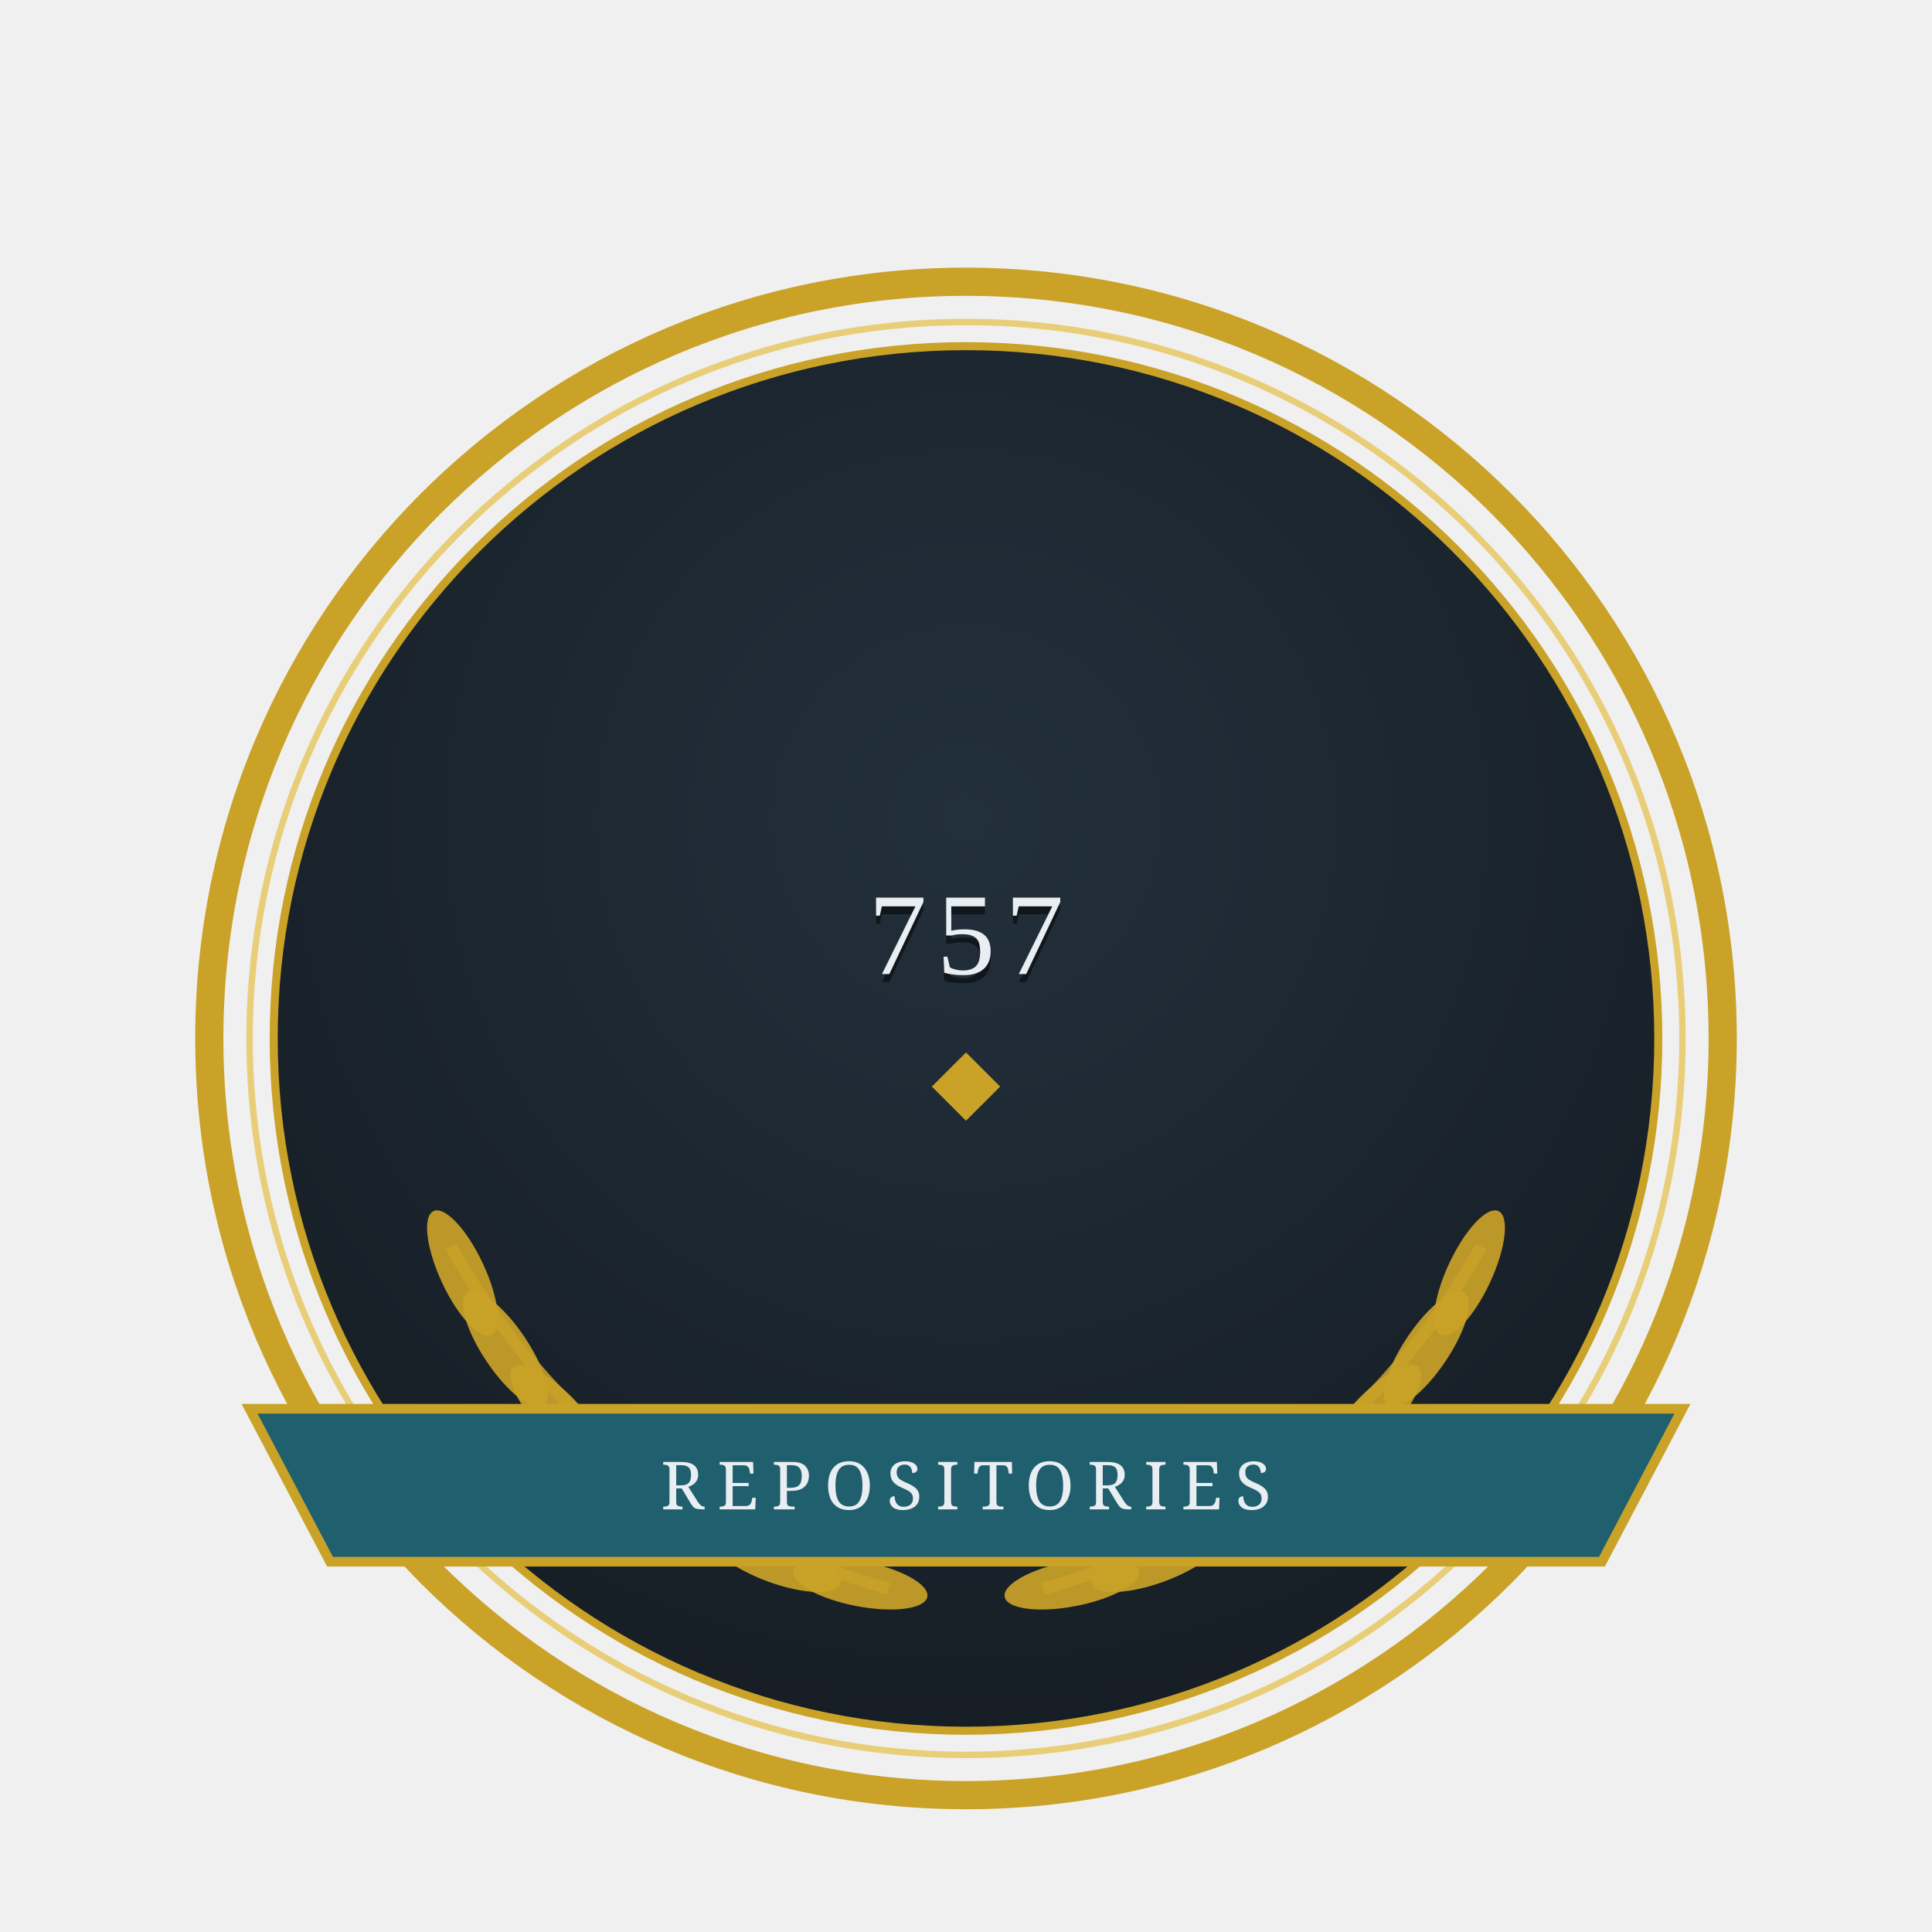
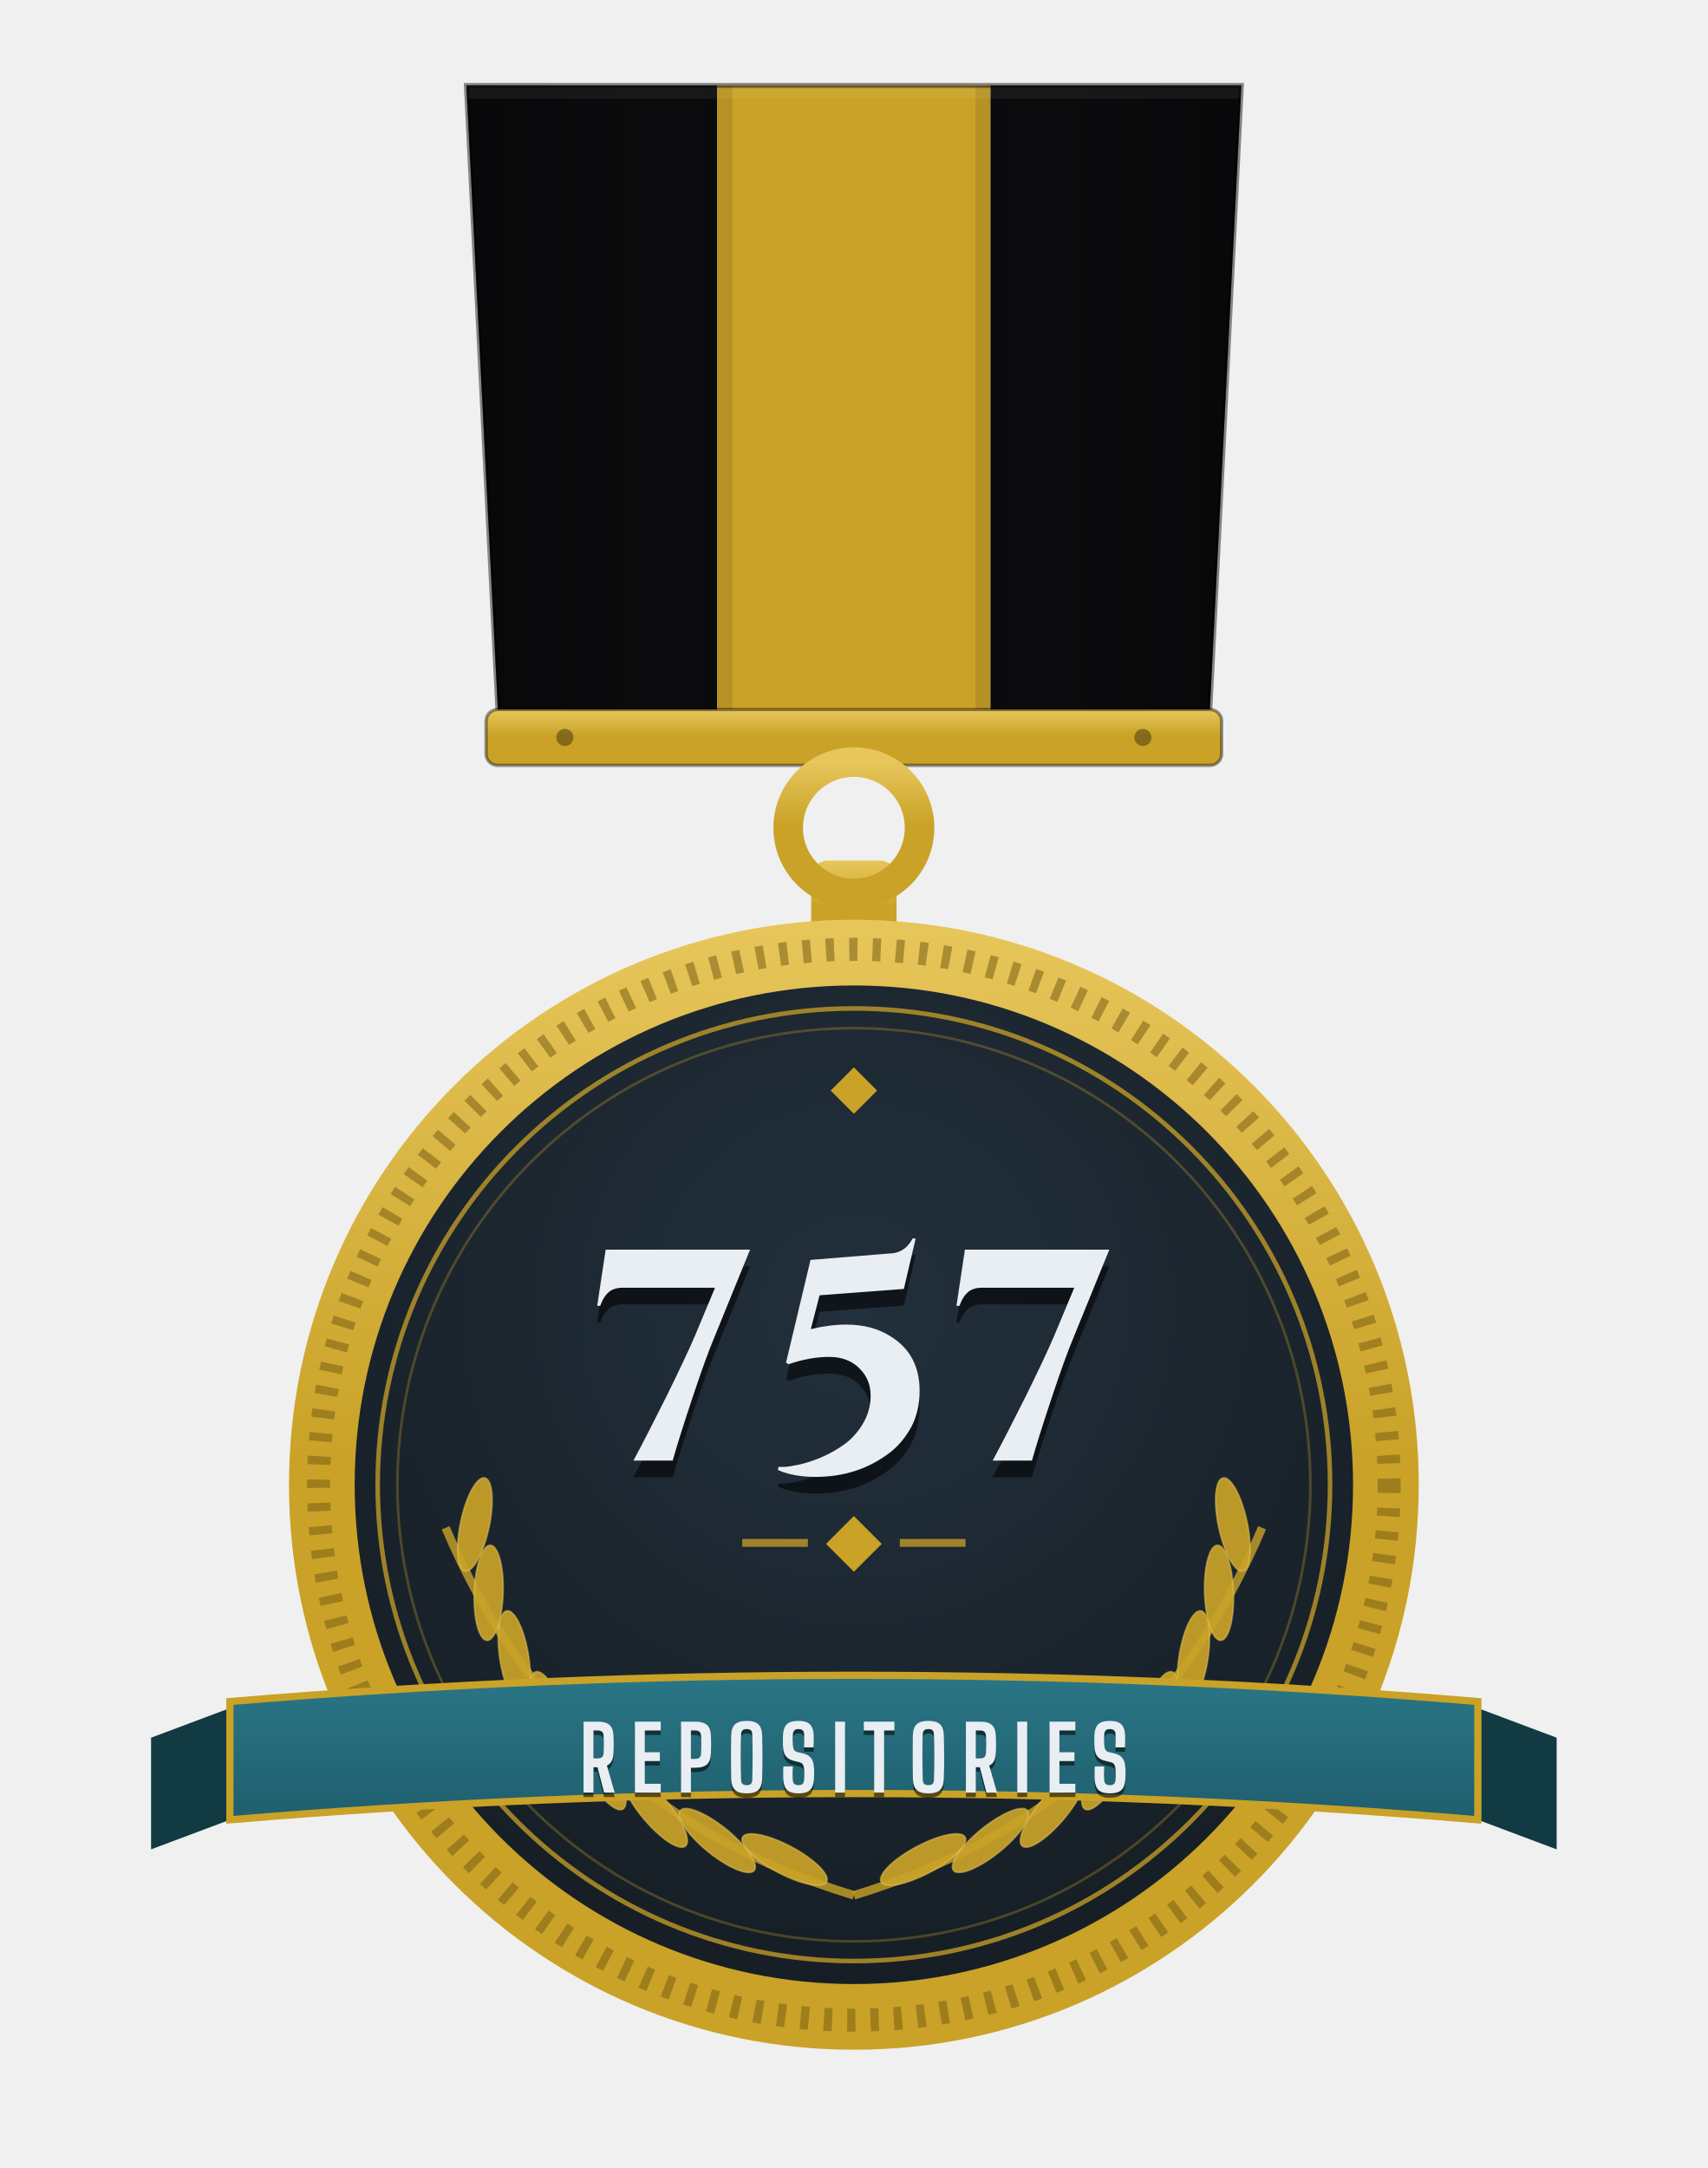
- <svg xmlns="http://www.w3.org/2000/svg" viewBox="0 0 480 480" role="img" aria-label="757">
+ <svg xmlns="http://www.w3.org/2000/svg" xmlns:xlink="http://www.w3.org/1999/xlink" width="520" height="660" viewBox="0 0 520 660" role="img" aria-label="757 Repositories">
  <defs>
-     <radialGradient id="en" cx="50%" cy="34%" r="80%">
-       <stop offset="0%" stop-color="#22303c" />
+     <radialGradient id="shadowstrikeos-fleet-757-en" cx="50%" cy="32%" r="82%">
+       <stop offset="0%" stop-color="#22303C" />
      <stop offset="100%" stop-color="#141A20" />
    </radialGradient>
+     <linearGradient id="shadowstrikeos-fleet-757-gold" x1="0" y1="0" x2="0" y2="1">
+       <stop offset="0%" stop-color="#E7C65B" />
+       <stop offset="48%" stop-color="#C9A227" />
+       <stop offset="100%" stop-color="#C9A227" />
+     </linearGradient>
+     <linearGradient id="shadowstrikeos-fleet-757-shade" x1="0" y1="0" x2="1" y2="0">
+       <stop offset="0%" stop-color="#000" stop-opacity="0.34" />
+       <stop offset="26%" stop-color="#000" stop-opacity="0" />
+       <stop offset="74%" stop-color="#000" stop-opacity="0" />
+       <stop offset="100%" stop-color="#000" stop-opacity="0.34" />
+     </linearGradient>
+     <linearGradient id="shadowstrikeos-fleet-757-band" x1="0" y1="0" x2="0" y2="1">
+       <stop offset="0%" stop-color="#2A7686" />
+       <stop offset="100%" stop-color="#1F5F6E" />
+     </linearGradient>
+     <clipPath id="shadowstrikeos-fleet-757-drape">
+       <polygon points="142,26 378,26 368,224 152,224" />
+     </clipPath>
+     <path id="gn53" d="M252 350Q338 350 399 311Q495 252 495 131Q495 64 468 12Q440 -39 400 -71Q294 -154 151 -154Q77 -154 26 -131L28 -121Q31 -121 45 -121Q59 -121 93 -114Q127 -107 168 -90Q210 -72 245 -47Q280 -22 305 18Q333 63 333 115Q333 167 298 203Q260 243 196 243Q131 243 62 219L53 224L134 564L392 585Q446 585 472 635H482L443 468L164 447L135 335Q198 350 252 350Z" />
+     <path id="gn55" d="M102 472Q73 472 56 458Q38 443 27 412H17L45 598H523L404 306Q377 242 332 107Q287 -28 267 -100H137Q183 -14 248 116Q312 246 341 314L407 472Z" />
+     <path id="gs69" d="M92 0V1600H675V1401H316V910H655V711H316V199H675V0Z" />
+     <path id="gs73" d="M92 0V1600H316V0Z" />
+     <path id="gs79" d="M435 -17Q251 -17 170 61Q88 139 84 320Q82 439 81 559Q80 679 80 800Q80 922 81 1042Q82 1162 84 1281Q88 1461 170 1539Q251 1617 435 1617Q619 1617 699 1539Q779 1461 784 1281Q787 1161 789 1040Q791 920 791 800Q791 679 789 559Q787 439 784 320Q779 139 699 61Q619 -17 435 -17ZM435 168Q498 168 528 196Q558 223 559 281Q564 403 566 535Q568 667 568 802Q568 938 566 1069Q564 1200 559 1320Q558 1378 528 1406Q497 1433 435 1433Q373 1433 342 1406Q311 1378 309 1320Q305 1200 302 1069Q300 938 300 802Q301 667 303 535Q305 403 309 281Q311 223 342 196Q373 168 435 168Z" />
+     <path id="gs80" d="M92 0V1600H413Q597 1600 680 1524Q762 1447 768 1269Q772 1163 772 1076Q772 988 768 892Q762 715 680 638Q597 561 412 561H316V0ZM316 760H412Q478 760 510 790Q541 821 544 880Q547 943 548 1012Q549 1081 548 1150Q547 1218 544 1281Q541 1341 510 1371Q478 1401 413 1401H316Z" />
+     <path id="gs82" d="M92 0V1600H413Q597 1600 680 1524Q762 1447 768 1269Q771 1198 772 1139Q772 1080 772 1024Q771 967 768 903Q764 788 728 716Q693 645 618 610L794 0H556L406 572H316V0ZM316 771H412Q478 771 510 802Q541 832 544 891Q547 954 548 1020Q549 1086 548 1152Q547 1218 544 1281Q541 1341 510 1371Q478 1401 413 1401H316Z" />
+     <path id="gs83" d="M416 -17Q233 -17 154 62Q76 140 69 322Q68 368 68 412Q67 456 69 500Q71 545 74 590H286Q282 510 282 432Q281 353 286 283Q290 225 321 196Q352 168 416 168Q478 168 506 196Q534 225 540 283Q543 327 544 365Q545 403 544 442Q543 482 540 529Q536 586 516 628Q495 669 443 682L306 717Q214 741 162 786Q111 831 88 900Q66 970 63 1067Q62 1120 62 1174Q63 1227 64 1280Q68 1401 104 1475Q139 1549 214 1583Q290 1617 416 1617Q592 1617 672 1539Q751 1461 758 1279Q760 1231 759 1160Q758 1090 755 1021H539Q542 1095 543 1170Q544 1245 541 1319Q539 1376 507 1404Q475 1433 415 1433Q351 1433 322 1404Q293 1376 288 1319Q283 1256 283 1193Q283 1130 288 1067Q292 1004 313 966Q334 928 389 914L512 885Q608 862 662 815Q716 768 739 697Q762 626 765 529Q767 489 767 456Q767 423 766 391Q765 359 764 322Q757 140 678 62Q599 -17 416 -17Z" />
+     <path id="gs84" d="M244 0V1401H11V1600H701V1401H469V0Z" />
  </defs>
-   <circle cx="240" cy="258" r="188" fill="none" stroke="#C9A227" stroke-width="7" />
-   <circle cx="240" cy="258" r="178" fill="none" stroke="#E7C65B" stroke-width="1.6" opacity="0.8" />
-   <circle cx="240" cy="258" r="172" fill="url(#en)" stroke="#C9A227" stroke-width="2" />
-   <ellipse cx="114.9" cy="316.3" rx="17" ry="5.6" fill="#C9A227" opacity="0.92" transform="rotate(425 114.9 316.3)" />
-   <ellipse cx="125.6" cy="335.2" rx="17" ry="5.6" fill="#C9A227" opacity="0.92" transform="rotate(416 125.6 335.2)" />
-   <ellipse cx="139.1" cy="352.1" rx="17" ry="5.6" fill="#C9A227" opacity="0.92" transform="rotate(407 139.1 352.1)" />
-   <ellipse cx="155.0" cy="366.7" rx="17" ry="5.6" fill="#C9A227" opacity="0.92" transform="rotate(398 155.0 366.7)" />
-   <ellipse cx="173.1" cy="378.7" rx="17" ry="5.6" fill="#C9A227" opacity="0.92" transform="rotate(389 173.1 378.7)" />
-   <ellipse cx="192.8" cy="387.7" rx="17" ry="5.6" fill="#C9A227" opacity="0.92" transform="rotate(380 192.8 387.7)" />
-   <ellipse cx="213.7" cy="393.5" rx="17" ry="5.6" fill="#C9A227" opacity="0.92" transform="rotate(371 213.7 393.5)" />
-   <path d="M 112.0 309.7 Q 148.9 374.6 220.8 394.7" stroke="#C9A227" stroke-width="3" fill="none" opacity="0.85" />
-   <ellipse cx="365.1" cy="316.3" rx="17" ry="5.6" fill="#C9A227" opacity="0.92" transform="rotate(115 365.1 316.3)" />
-   <ellipse cx="354.4" cy="335.2" rx="17" ry="5.6" fill="#C9A227" opacity="0.92" transform="rotate(124 354.4 335.2)" />
-   <ellipse cx="340.9" cy="352.1" rx="17" ry="5.6" fill="#C9A227" opacity="0.92" transform="rotate(133 340.9 352.1)" />
-   <ellipse cx="325.0" cy="366.7" rx="17" ry="5.6" fill="#C9A227" opacity="0.92" transform="rotate(142 325.0 366.7)" />
-   <ellipse cx="306.9" cy="378.7" rx="17" ry="5.6" fill="#C9A227" opacity="0.92" transform="rotate(151 306.9 378.7)" />
-   <ellipse cx="287.2" cy="387.7" rx="17" ry="5.6" fill="#C9A227" opacity="0.92" transform="rotate(160 287.2 387.7)" />
-   <ellipse cx="266.3" cy="393.5" rx="17" ry="5.6" fill="#C9A227" opacity="0.92" transform="rotate(169 266.3 393.5)" />
-   <path d="M 368.0 309.7 Q 331.1 374.6 259.2 394.7" stroke="#C9A227" stroke-width="3" fill="none" opacity="0.85" />
-   <text x="240" y="244" text-anchor="middle" font-family="Georgia, 'Times New Roman', serif" font-size="29" letter-spacing="2.5" fill="#000000" opacity="0.5">757</text>
-   <text x="240" y="242" text-anchor="middle" font-family="Georgia, 'Times New Roman', serif" font-size="29" letter-spacing="2.5" fill="#E8EEF2" opacity="1">757</text>
-   <rect x="234" y="263.96" width="12" height="12" fill="#C9A227" transform="rotate(45 240 269.96)" />
-   <polygon points="62,350 418,350 398,388 82,388" fill="#1F5F6E" stroke="#C9A227" stroke-width="2.4" />
-   <text x="240" y="375" text-anchor="middle" font-family="Georgia, serif" font-size="16.5" letter-spacing="3.2" fill="#E8EEF2">REPOSITORIES</text>
+   <g clip-path="url(#shadowstrikeos-fleet-757-drape)">
+     <rect x="130.0" y="20" width="88.4" height="212" fill="#0B0B0D" />
+     <rect x="218.4" y="20" width="83.2" height="212" fill="#C9A227" />
+     <rect x="301.6" y="20" width="88.4" height="212" fill="#0B0B0D" />
+     <rect x="130" y="20" width="260" height="212" fill="url(#shadowstrikeos-fleet-757-shade)" />
+     <rect x="214" y="20" width="9" height="212" fill="#000" opacity="0.10" />
+     <rect x="297" y="20" width="9" height="212" fill="#000" opacity="0.10" />
+     <rect x="130" y="20" width="260" height="10" fill="#FFF" opacity="0.06" />
+   </g>
+   <polygon points="142,26 378,26 368,224 152,224" fill="none" stroke="#000" stroke-opacity="0.45" stroke-width="1.5" />
+   <rect x="148" y="216" width="224" height="17" rx="3.5" fill="url(#shadowstrikeos-fleet-757-gold)" stroke="#00000066" stroke-width="1" />
+   <circle cx="172" cy="224.5" r="2.6" fill="#000" opacity="0.35" />
+   <circle cx="348" cy="224.5" r="2.6" fill="#000" opacity="0.35" />
+   <rect x="247" y="262" width="26" height="30" rx="5" fill="url(#shadowstrikeos-fleet-757-gold)" />
+   <circle cx="260.0" cy="252" r="20" fill="none" stroke="url(#shadowstrikeos-fleet-757-gold)" stroke-width="9" />
+   <circle cx="260.0" cy="452.0" r="172.0" fill="url(#shadowstrikeos-fleet-757-gold)" />
+   <circle cx="260.0" cy="452.0" r="163.0" fill="none" stroke="#7A5E14" stroke-width="7" stroke-dasharray="2.5 4.6" opacity="0.55" />
+   <circle cx="260.0" cy="452.0" r="152.0" fill="url(#shadowstrikeos-fleet-757-en)" />
+   <circle cx="260.0" cy="452.0" r="145.0" fill="none" stroke="#C9A227" stroke-width="1.4" opacity="0.75" />
+   <circle cx="260.0" cy="452.0" r="139.0" fill="none" stroke="#C9A227" stroke-width="0.8" opacity="0.3" />
+   <path d="M 260.0 577.0 Q 171.7 550.1 135.7 465.1" stroke="#C9A227" stroke-width="2.6" fill="none" opacity="0.8" />
+   <ellipse cx="238.9" cy="566.1" rx="14.5" ry="4.4" transform="rotate(208 238.9 566.1)" fill="#C9A227" opacity="0.92" />
+   <ellipse cx="238.9" cy="566.1" rx="14.5" ry="4.4" transform="rotate(208 238.9 566.1)" fill="none" stroke="#E7C65B" stroke-width="0.5" opacity="0.5" />
+   <ellipse cx="218.4" cy="560.3" rx="14.5" ry="4.4" transform="rotate(219 218.4 560.3)" fill="#C9A227" opacity="0.92" />
+   <ellipse cx="218.4" cy="560.3" rx="14.5" ry="4.4" transform="rotate(219 218.4 560.3)" fill="none" stroke="#E7C65B" stroke-width="0.5" opacity="0.5" />
+   <ellipse cx="199.4" cy="550.9" rx="14.5" ry="4.4" transform="rotate(230 199.4 550.9)" fill="#C9A227" opacity="0.92" />
+   <ellipse cx="199.4" cy="550.9" rx="14.5" ry="4.4" transform="rotate(230 199.4 550.9)" fill="none" stroke="#E7C65B" stroke-width="0.5" opacity="0.5" />
+   <ellipse cx="182.4" cy="538.2" rx="14.5" ry="4.4" transform="rotate(240 182.4 538.2)" fill="#C9A227" opacity="0.92" />
+   <ellipse cx="182.4" cy="538.2" rx="14.5" ry="4.4" transform="rotate(240 182.4 538.2)" fill="none" stroke="#E7C65B" stroke-width="0.5" opacity="0.5" />
+   <ellipse cx="168.0" cy="522.6" rx="14.5" ry="4.4" transform="rotate(250 168.0 522.6)" fill="#C9A227" opacity="0.92" />
+   <ellipse cx="168.0" cy="522.6" rx="14.5" ry="4.4" transform="rotate(250 168.0 522.6)" fill="none" stroke="#E7C65B" stroke-width="0.5" opacity="0.5" />
+   <ellipse cx="156.6" cy="504.7" rx="14.5" ry="4.4" transform="rotate(261 156.6 504.7)" fill="#C9A227" opacity="0.92" />
+   <ellipse cx="156.6" cy="504.7" rx="14.5" ry="4.4" transform="rotate(261 156.6 504.7)" fill="none" stroke="#E7C65B" stroke-width="0.5" opacity="0.5" />
+   <ellipse cx="148.8" cy="484.9" rx="14.5" ry="4.4" transform="rotate(272 148.8 484.9)" fill="#C9A227" opacity="0.92" />
+   <ellipse cx="148.8" cy="484.9" rx="14.5" ry="4.4" transform="rotate(272 148.8 484.9)" fill="none" stroke="#E7C65B" stroke-width="0.5" opacity="0.5" />
+   <ellipse cx="144.6" cy="464.1" rx="14.5" ry="4.4" transform="rotate(282 144.6 464.1)" fill="#C9A227" opacity="0.92" />
+   <ellipse cx="144.6" cy="464.1" rx="14.5" ry="4.4" transform="rotate(282 144.6 464.1)" fill="none" stroke="#E7C65B" stroke-width="0.5" opacity="0.5" />
+   <path d="M 260.0 577.0 Q 348.3 550.1 384.3 465.1" stroke="#C9A227" stroke-width="2.6" fill="none" opacity="0.8" />
+   <ellipse cx="281.1" cy="566.1" rx="14.5" ry="4.4" transform="rotate(152 281.1 566.1)" fill="#C9A227" opacity="0.92" />
+   <ellipse cx="281.1" cy="566.1" rx="14.5" ry="4.4" transform="rotate(152 281.1 566.1)" fill="none" stroke="#E7C65B" stroke-width="0.5" opacity="0.5" />
+   <ellipse cx="301.6" cy="560.3" rx="14.5" ry="4.4" transform="rotate(141 301.6 560.3)" fill="#C9A227" opacity="0.92" />
+   <ellipse cx="301.6" cy="560.3" rx="14.5" ry="4.4" transform="rotate(141 301.6 560.3)" fill="none" stroke="#E7C65B" stroke-width="0.5" opacity="0.5" />
+   <ellipse cx="320.6" cy="550.9" rx="14.5" ry="4.4" transform="rotate(130 320.6 550.9)" fill="#C9A227" opacity="0.92" />
+   <ellipse cx="320.6" cy="550.9" rx="14.5" ry="4.4" transform="rotate(130 320.6 550.9)" fill="none" stroke="#E7C65B" stroke-width="0.5" opacity="0.5" />
+   <ellipse cx="337.6" cy="538.2" rx="14.5" ry="4.4" transform="rotate(120 337.6 538.2)" fill="#C9A227" opacity="0.92" />
+   <ellipse cx="337.6" cy="538.2" rx="14.5" ry="4.4" transform="rotate(120 337.6 538.2)" fill="none" stroke="#E7C65B" stroke-width="0.5" opacity="0.5" />
+   <ellipse cx="352.0" cy="522.6" rx="14.5" ry="4.4" transform="rotate(110 352.0 522.6)" fill="#C9A227" opacity="0.92" />
+   <ellipse cx="352.0" cy="522.6" rx="14.5" ry="4.4" transform="rotate(110 352.0 522.6)" fill="none" stroke="#E7C65B" stroke-width="0.5" opacity="0.5" />
+   <ellipse cx="363.4" cy="504.7" rx="14.5" ry="4.4" transform="rotate(99 363.4 504.7)" fill="#C9A227" opacity="0.92" />
+   <ellipse cx="363.4" cy="504.7" rx="14.5" ry="4.4" transform="rotate(99 363.4 504.7)" fill="none" stroke="#E7C65B" stroke-width="0.5" opacity="0.5" />
+   <ellipse cx="371.2" cy="484.9" rx="14.5" ry="4.4" transform="rotate(88 371.2 484.9)" fill="#C9A227" opacity="0.92" />
+   <ellipse cx="371.2" cy="484.9" rx="14.5" ry="4.4" transform="rotate(88 371.2 484.9)" fill="none" stroke="#E7C65B" stroke-width="0.5" opacity="0.5" />
+   <ellipse cx="375.4" cy="464.1" rx="14.5" ry="4.4" transform="rotate(78 375.4 464.1)" fill="#C9A227" opacity="0.92" />
+   <ellipse cx="375.4" cy="464.1" rx="14.5" ry="4.4" transform="rotate(78 375.4 464.1)" fill="none" stroke="#E7C65B" stroke-width="0.5" opacity="0.5" />
+   <rect x="255.0" y="327.0" width="10" height="10" fill="#C9A227" transform="rotate(45 260.0 332.0)" />
+   <use href="#gn55" xlink:href="#gn55" transform="translate(180.28 440.50) scale(0.092 -0.092)" fill="#000000" opacity="0.55" />
+   <use href="#gn53" xlink:href="#gn53" transform="translate(234.47 440.50) scale(0.092 -0.092)" fill="#000000" opacity="0.55" />
+   <use href="#gn55" xlink:href="#gn55" transform="translate(289.67 440.50) scale(0.092 -0.092)" fill="#000000" opacity="0.55" />
+   <use href="#gn55" xlink:href="#gn55" transform="translate(180.28 435.44) scale(0.092 -0.092)" fill="#E8EEF2" opacity="1.0" />
+   <use href="#gn53" xlink:href="#gn53" transform="translate(234.47 435.44) scale(0.092 -0.092)" fill="#E8EEF2" opacity="1.0" />
+   <use href="#gn55" xlink:href="#gn55" transform="translate(289.67 435.44) scale(0.092 -0.092)" fill="#E8EEF2" opacity="1.0" />
+   <rect x="254.0" y="464.0" width="12" height="12" fill="#C9A227" transform="rotate(45 260.0 470.0)" />
+   <rect x="226.0" y="468.5" width="20" height="2.4" fill="#C9A227" opacity="0.75" />
+   <rect x="274.0" y="468.5" width="20" height="2.4" fill="#C9A227" opacity="0.75" />
+   <polygon points="70,520.0 70,554.0 46,563.0 46,529.0" fill="#123A42" />
+   <polygon points="450,520.0 450,554.0 474,563.0 474,529.0" fill="#123A42" />
+   <path d="M 70 518.0 Q 260.0 502.0 450 518.0 L 450 554.0 Q 260.0 538.0 70 554.0 Z" fill="url(#shadowstrikeos-fleet-757-band)" stroke="#C9A227" stroke-width="2.2" />
+   <use href="#gs82" xlink:href="#gs82" transform="translate(176.45 547.07) scale(0.0135 -0.0135)" fill="#000000" opacity="0.55" />
+   <use href="#gs69" xlink:href="#gs69" transform="translate(192.08 547.07) scale(0.0135 -0.0135)" fill="#000000" opacity="0.55" />
+   <use href="#gs80" xlink:href="#gs80" transform="translate(206.12 547.07) scale(0.0135 -0.0135)" fill="#000000" opacity="0.55" />
+   <use href="#gs79" xlink:href="#gs79" transform="translate(221.50 547.07) scale(0.0135 -0.0135)" fill="#000000" opacity="0.55" />
+   <use href="#gs83" xlink:href="#gs83" transform="translate(237.55 547.07) scale(0.0135 -0.0135)" fill="#000000" opacity="0.55" />
+   <use href="#gs73" xlink:href="#gs73" transform="translate(253.05 547.07) scale(0.0135 -0.0135)" fill="#000000" opacity="0.55" />
+   <use href="#gs84" xlink:href="#gs84" transform="translate(262.88 547.07) scale(0.0135 -0.0135)" fill="#000000" opacity="0.55" />
+   <use href="#gs79" xlink:href="#gs79" transform="translate(276.82 547.07) scale(0.0135 -0.0135)" fill="#000000" opacity="0.55" />
+   <use href="#gs82" xlink:href="#gs82" transform="translate(292.87 547.07) scale(0.0135 -0.0135)" fill="#000000" opacity="0.55" />
+   <use href="#gs73" xlink:href="#gs73" transform="translate(308.51 547.07) scale(0.0135 -0.0135)" fill="#000000" opacity="0.55" />
+   <use href="#gs69" xlink:href="#gs69" transform="translate(318.33 547.07) scale(0.0135 -0.0135)" fill="#000000" opacity="0.55" />
+   <use href="#gs83" xlink:href="#gs83" transform="translate(332.37 547.07) scale(0.0135 -0.0135)" fill="#000000" opacity="0.55" />
+   <use href="#gs82" xlink:href="#gs82" transform="translate(176.45 545.72) scale(0.0135 -0.0135)" fill="#E8EEF2" opacity="1.0" />
+   <use href="#gs69" xlink:href="#gs69" transform="translate(192.08 545.72) scale(0.0135 -0.0135)" fill="#E8EEF2" opacity="1.0" />
+   <use href="#gs80" xlink:href="#gs80" transform="translate(206.12 545.72) scale(0.0135 -0.0135)" fill="#E8EEF2" opacity="1.0" />
+   <use href="#gs79" xlink:href="#gs79" transform="translate(221.50 545.72) scale(0.0135 -0.0135)" fill="#E8EEF2" opacity="1.0" />
+   <use href="#gs83" xlink:href="#gs83" transform="translate(237.55 545.72) scale(0.0135 -0.0135)" fill="#E8EEF2" opacity="1.0" />
+   <use href="#gs73" xlink:href="#gs73" transform="translate(253.05 545.72) scale(0.0135 -0.0135)" fill="#E8EEF2" opacity="1.0" />
+   <use href="#gs84" xlink:href="#gs84" transform="translate(262.88 545.72) scale(0.0135 -0.0135)" fill="#E8EEF2" opacity="1.0" />
+   <use href="#gs79" xlink:href="#gs79" transform="translate(276.82 545.72) scale(0.0135 -0.0135)" fill="#E8EEF2" opacity="1.0" />
+   <use href="#gs82" xlink:href="#gs82" transform="translate(292.87 545.72) scale(0.0135 -0.0135)" fill="#E8EEF2" opacity="1.0" />
+   <use href="#gs73" xlink:href="#gs73" transform="translate(308.51 545.72) scale(0.0135 -0.0135)" fill="#E8EEF2" opacity="1.0" />
+   <use href="#gs69" xlink:href="#gs69" transform="translate(318.33 545.72) scale(0.0135 -0.0135)" fill="#E8EEF2" opacity="1.0" />
+   <use href="#gs83" xlink:href="#gs83" transform="translate(332.37 545.72) scale(0.0135 -0.0135)" fill="#E8EEF2" opacity="1.0" />
</svg>
